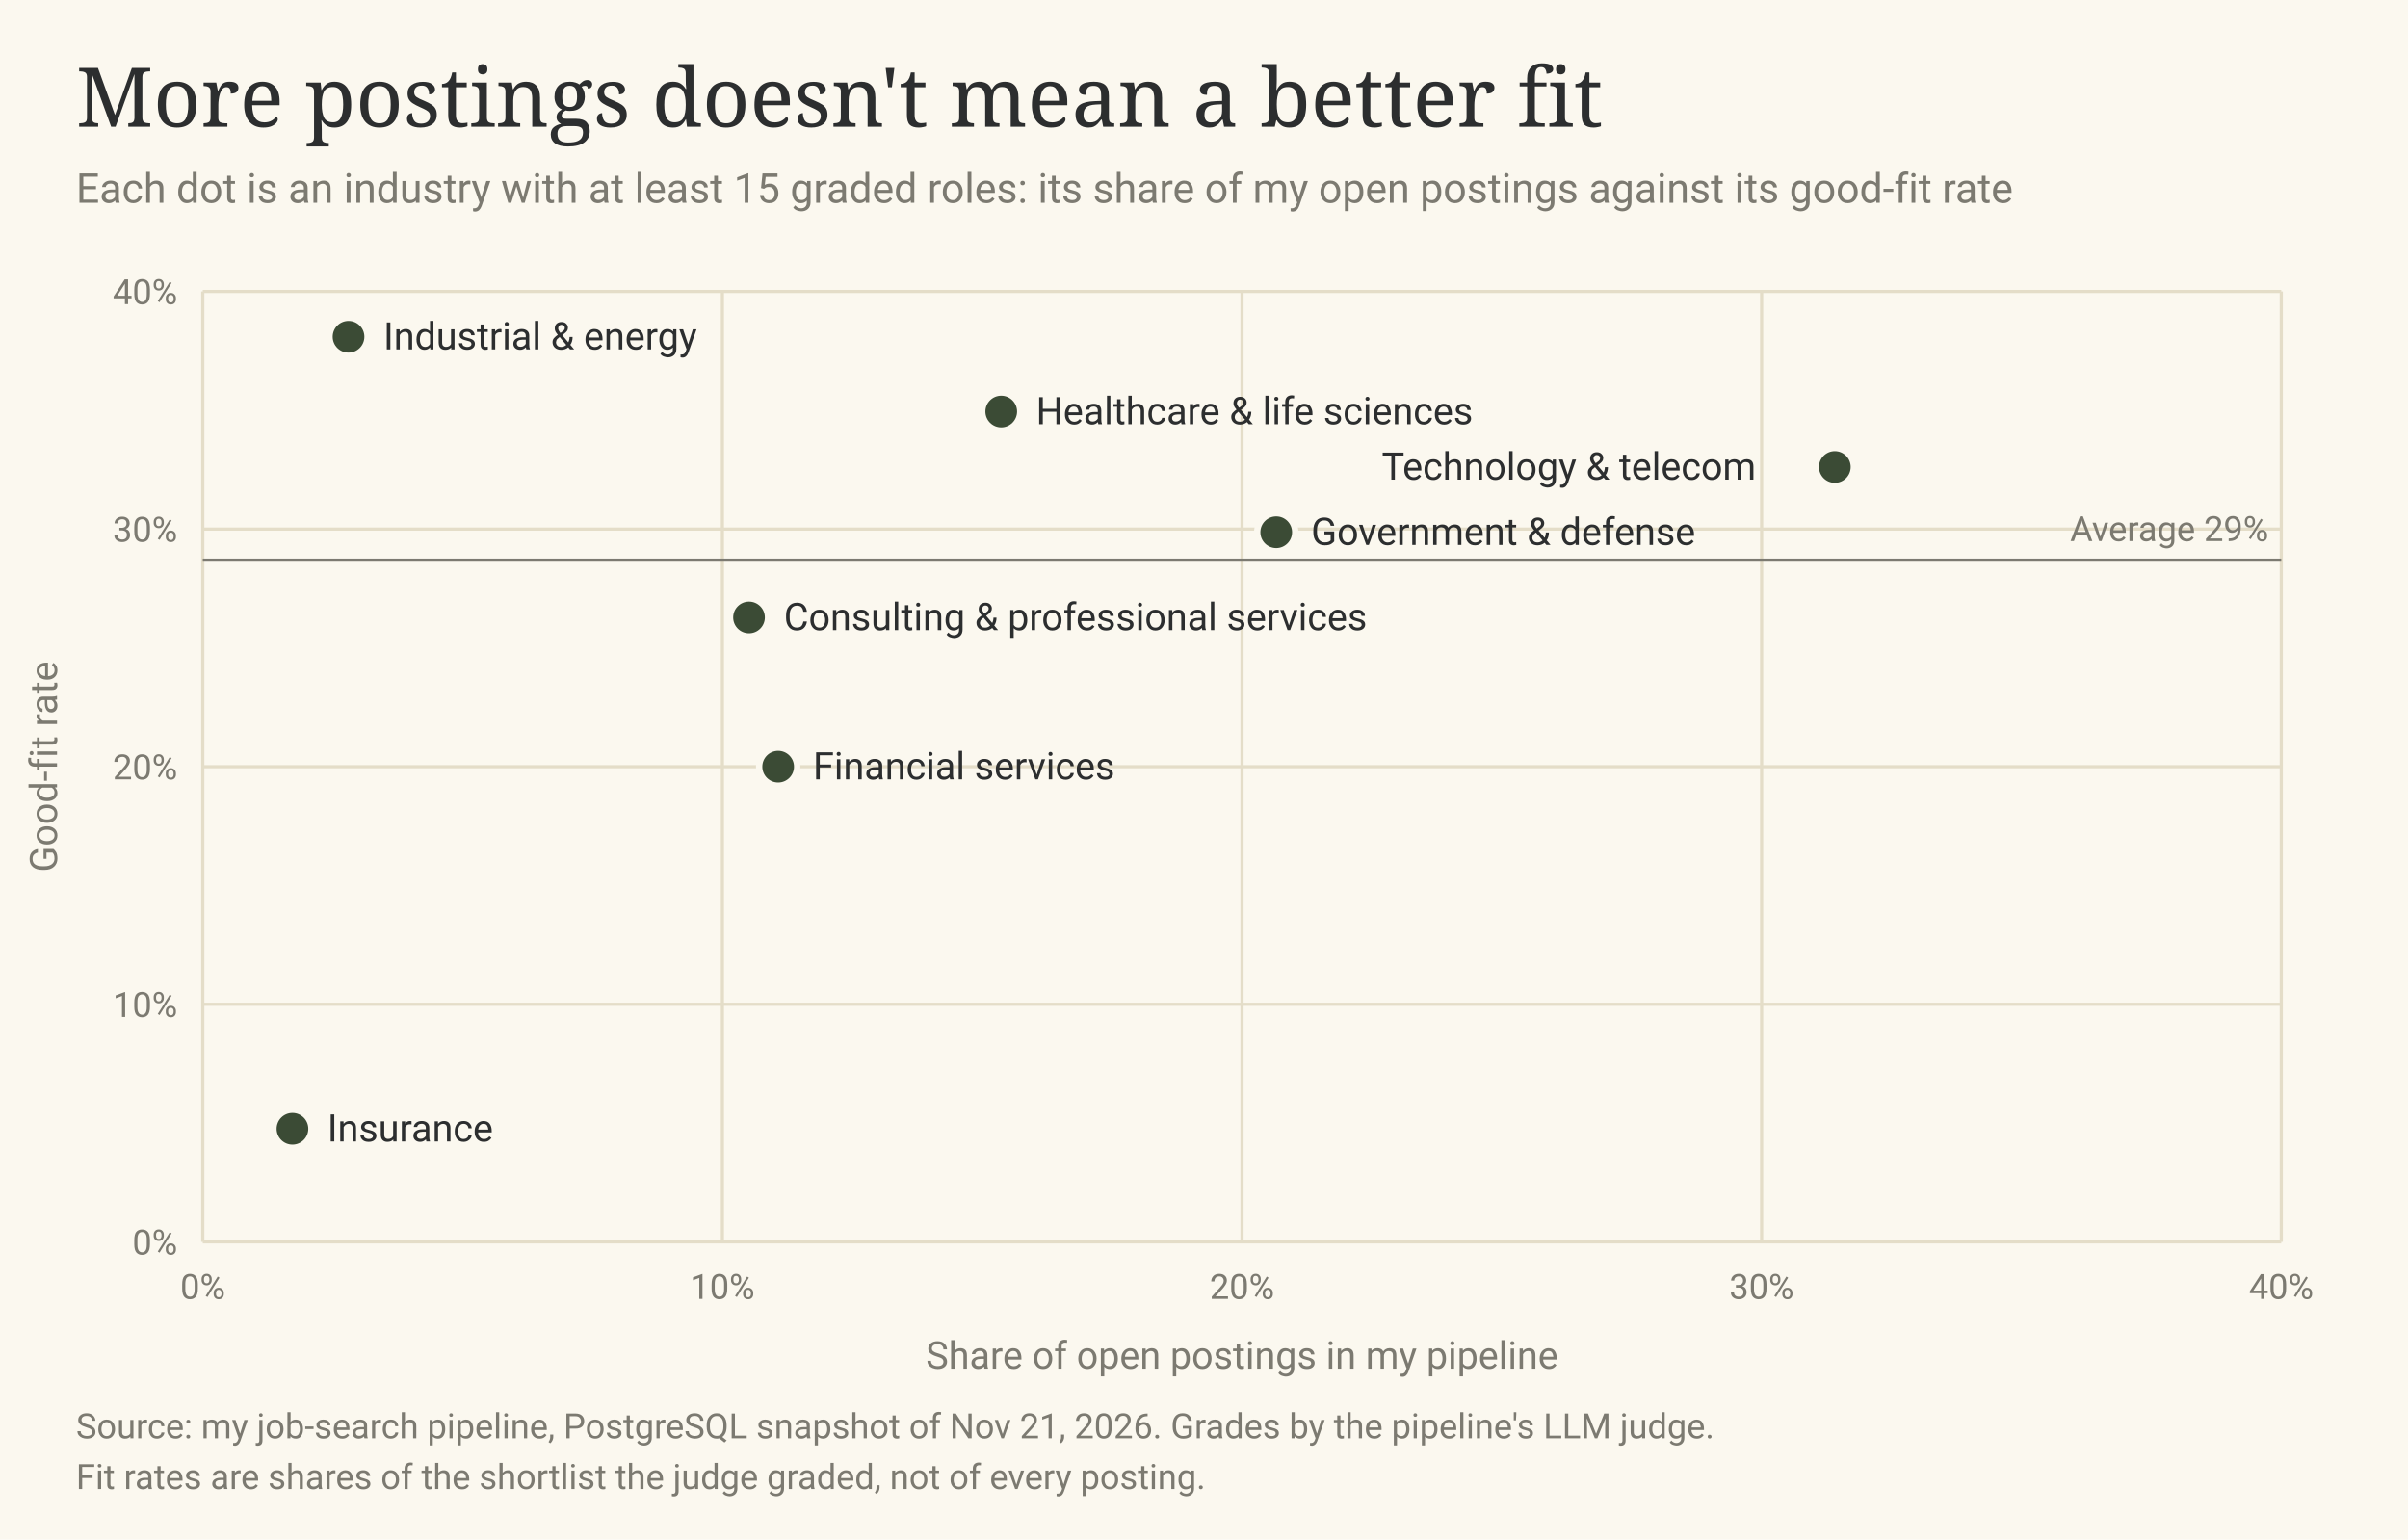
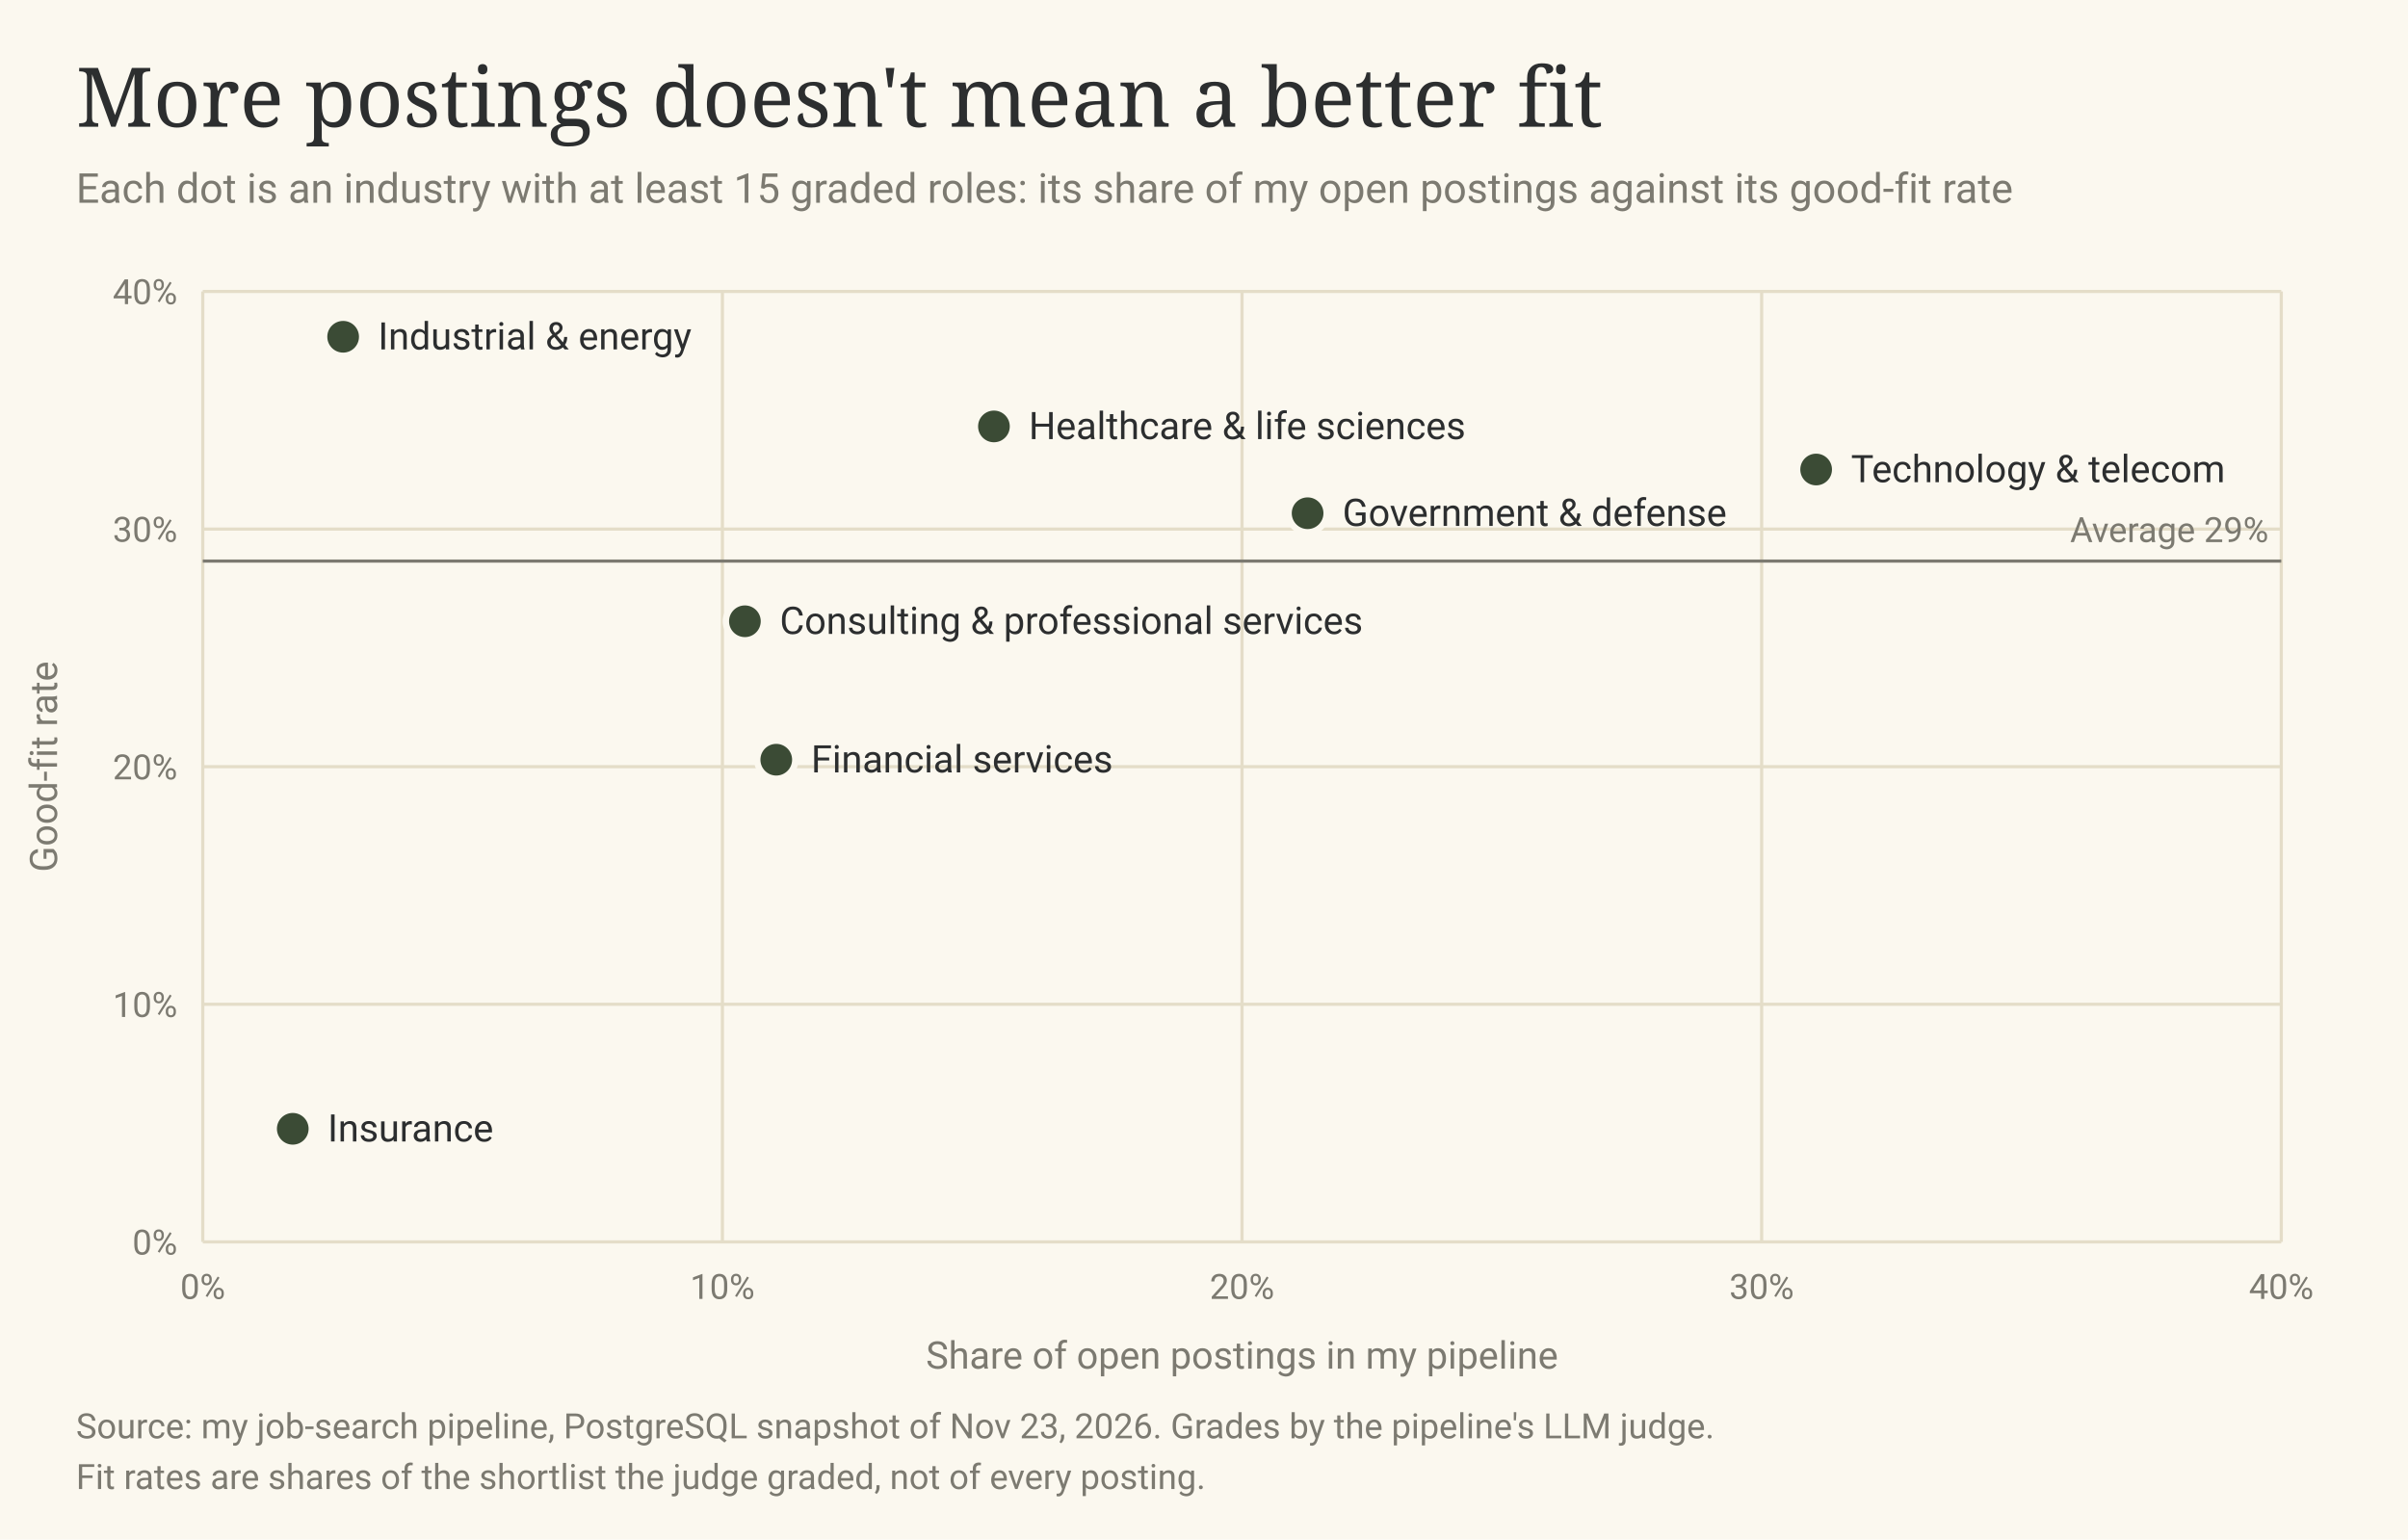
<svg xmlns="http://www.w3.org/2000/svg" viewBox="0 0 760 486" width="760" height="486" role="img" aria-labelledby="t d">
  <rect width="760" height="486" fill="#fbf8ef" />
  <text x="24" y="40" font-family="'Instrument Serif', 'Iowan Old Style', Georgia, serif" font-size="26" fill="#2c2e2f">More postings doesn't mean a better fit</text>
  <text x="24" y="64" font-family="-apple-system, BlinkMacSystemFont, 'Segoe UI', Roboto, Inter, sans-serif" font-size="13" fill="#7c7a71">Each dot is an industry with at least 15 graded roles: its share of my open postings against its good-fit rate</text>
  <line x1="64.0" y1="92" x2="64.0" y2="392" stroke="#e4ddc8" stroke-width="1" />
  <text x="64.0" y="410" text-anchor="middle" font-family="-apple-system, BlinkMacSystemFont, 'Segoe UI', Roboto, Inter, sans-serif" font-size="11" fill="#7c7a71">0%</text>
  <line x1="228.0" y1="92" x2="228.0" y2="392" stroke="#e4ddc8" stroke-width="1" />
  <text x="228.0" y="410" text-anchor="middle" font-family="-apple-system, BlinkMacSystemFont, 'Segoe UI', Roboto, Inter, sans-serif" font-size="11" fill="#7c7a71">10%</text>
  <line x1="392.0" y1="92" x2="392.0" y2="392" stroke="#e4ddc8" stroke-width="1" />
  <text x="392.0" y="410" text-anchor="middle" font-family="-apple-system, BlinkMacSystemFont, 'Segoe UI', Roboto, Inter, sans-serif" font-size="11" fill="#7c7a71">20%</text>
  <line x1="556.0" y1="92" x2="556.0" y2="392" stroke="#e4ddc8" stroke-width="1" />
  <text x="556.0" y="410" text-anchor="middle" font-family="-apple-system, BlinkMacSystemFont, 'Segoe UI', Roboto, Inter, sans-serif" font-size="11" fill="#7c7a71">30%</text>
  <line x1="720.0" y1="92" x2="720.0" y2="392" stroke="#e4ddc8" stroke-width="1" />
  <text x="720.0" y="410" text-anchor="middle" font-family="-apple-system, BlinkMacSystemFont, 'Segoe UI', Roboto, Inter, sans-serif" font-size="11" fill="#7c7a71">40%</text>
  <line x1="64" y1="392.0" x2="720" y2="392.0" stroke="#e4ddc8" stroke-width="1" />
  <text x="56" y="396.0" text-anchor="end" font-family="-apple-system, BlinkMacSystemFont, 'Segoe UI', Roboto, Inter, sans-serif" font-size="11" fill="#7c7a71">0%</text>
  <line x1="64" y1="317.0" x2="720" y2="317.0" stroke="#e4ddc8" stroke-width="1" />
  <text x="56" y="321.0" text-anchor="end" font-family="-apple-system, BlinkMacSystemFont, 'Segoe UI', Roboto, Inter, sans-serif" font-size="11" fill="#7c7a71">10%</text>
  <line x1="64" y1="242.0" x2="720" y2="242.0" stroke="#e4ddc8" stroke-width="1" />
  <text x="56" y="246.0" text-anchor="end" font-family="-apple-system, BlinkMacSystemFont, 'Segoe UI', Roboto, Inter, sans-serif" font-size="11" fill="#7c7a71">20%</text>
  <line x1="64" y1="167.0" x2="720" y2="167.0" stroke="#e4ddc8" stroke-width="1" />
  <text x="56" y="171.0" text-anchor="end" font-family="-apple-system, BlinkMacSystemFont, 'Segoe UI', Roboto, Inter, sans-serif" font-size="11" fill="#7c7a71">30%</text>
  <line x1="64" y1="92.0" x2="720" y2="92.0" stroke="#e4ddc8" stroke-width="1" />
  <text x="56" y="96.0" text-anchor="end" font-family="-apple-system, BlinkMacSystemFont, 'Segoe UI', Roboto, Inter, sans-serif" font-size="11" fill="#7c7a71">40%</text>
  <text x="392.0" y="432" text-anchor="middle" font-family="-apple-system, BlinkMacSystemFont, 'Segoe UI', Roboto, Inter, sans-serif" font-size="12" fill="#7c7a71">Share of open postings in my pipeline</text>
  <text transform="translate(18 242.0) rotate(-90)" text-anchor="middle" font-family="-apple-system, BlinkMacSystemFont, 'Segoe UI', Roboto, Inter, sans-serif" font-size="12" fill="#7c7a71">Good-fit rate</text>
-   <line x1="64" y1="176.8" x2="720" y2="176.8" stroke="#7c7a71" stroke-width="1" />
-   <text x="716" y="170.8" text-anchor="end" font-family="-apple-system, BlinkMacSystemFont, 'Segoe UI', Roboto, Inter, sans-serif" font-size="11" fill="#7c7a71">Average 29%</text>
+   <line x1="64" y1="177.1" x2="720" y2="177.1" stroke="#7c7a71" stroke-width="1" />
+   <text x="716" y="171.1" text-anchor="end" font-family="-apple-system, BlinkMacSystemFont, 'Segoe UI', Roboto, Inter, sans-serif" font-size="11" fill="#7c7a71">Average 29%</text>
  <g>
-     <circle cx="110.0" cy="106.3" r="6" fill="#3b4b35" stroke="#fbf8ef" stroke-width="2" />
-     <text x="121.0" y="110.3" font-family="-apple-system, BlinkMacSystemFont, 'Segoe UI', Roboto, Inter, sans-serif" font-size="12" fill="#2c2e2f">Industrial &amp; energy</text>
+     <circle cx="108.3" cy="106.3" r="6" fill="#3b4b35" stroke="#fbf8ef" stroke-width="2" />
+     <text x="119.3" y="110.3" font-family="-apple-system, BlinkMacSystemFont, 'Segoe UI', Roboto, Inter, sans-serif" font-size="12" fill="#2c2e2f">Industrial &amp; energy</text>
  </g>
  <g>
-     <circle cx="316.0" cy="129.9" r="6" fill="#3b4b35" stroke="#fbf8ef" stroke-width="2" />
-     <text x="327.0" y="133.9" font-family="-apple-system, BlinkMacSystemFont, 'Segoe UI', Roboto, Inter, sans-serif" font-size="12" fill="#2c2e2f">Healthcare &amp; life sciences</text>
+     <circle cx="313.7" cy="134.6" r="6" fill="#3b4b35" stroke="#fbf8ef" stroke-width="2" />
+     <text x="324.7" y="138.6" font-family="-apple-system, BlinkMacSystemFont, 'Segoe UI', Roboto, Inter, sans-serif" font-size="12" fill="#2c2e2f">Healthcare &amp; life sciences</text>
  </g>
  <g>
-     <circle cx="579.1" cy="147.4" r="6" fill="#3b4b35" stroke="#fbf8ef" stroke-width="2" />
-     <text x="436.1" y="151.4" font-family="-apple-system, BlinkMacSystemFont, 'Segoe UI', Roboto, Inter, sans-serif" font-size="12" fill="#2c2e2f">Technology &amp; telecom</text>
+     <circle cx="573.2" cy="148.2" r="6" fill="#3b4b35" stroke="#fbf8ef" stroke-width="2" />
+     <text x="584.2" y="152.2" font-family="-apple-system, BlinkMacSystemFont, 'Segoe UI', Roboto, Inter, sans-serif" font-size="12" fill="#2c2e2f">Technology &amp; telecom</text>
  </g>
  <g>
-     <circle cx="402.8" cy="168.0" r="6" fill="#3b4b35" stroke="#fbf8ef" stroke-width="2" />
-     <text x="413.8" y="172.0" font-family="-apple-system, BlinkMacSystemFont, 'Segoe UI', Roboto, Inter, sans-serif" font-size="12" fill="#2c2e2f">Government &amp; defense</text>
+     <circle cx="412.7" cy="162.0" r="6" fill="#3b4b35" stroke="#fbf8ef" stroke-width="2" />
+     <text x="423.7" y="166.0" font-family="-apple-system, BlinkMacSystemFont, 'Segoe UI', Roboto, Inter, sans-serif" font-size="12" fill="#2c2e2f">Government &amp; defense</text>
  </g>
  <g>
-     <circle cx="236.4" cy="194.9" r="6" fill="#3b4b35" stroke="#fbf8ef" stroke-width="2" />
-     <text x="247.4" y="198.9" font-family="-apple-system, BlinkMacSystemFont, 'Segoe UI', Roboto, Inter, sans-serif" font-size="12" fill="#2c2e2f">Consulting &amp; professional services</text>
+     <circle cx="235.1" cy="196.1" r="6" fill="#3b4b35" stroke="#fbf8ef" stroke-width="2" />
+     <text x="246.1" y="200.1" font-family="-apple-system, BlinkMacSystemFont, 'Segoe UI', Roboto, Inter, sans-serif" font-size="12" fill="#2c2e2f">Consulting &amp; professional services</text>
  </g>
  <g>
-     <circle cx="245.6" cy="242.0" r="6" fill="#3b4b35" stroke="#fbf8ef" stroke-width="2" />
-     <text x="256.6" y="246.0" font-family="-apple-system, BlinkMacSystemFont, 'Segoe UI', Roboto, Inter, sans-serif" font-size="12" fill="#2c2e2f">Financial services</text>
+     <circle cx="245.0" cy="239.8" r="6" fill="#3b4b35" stroke="#fbf8ef" stroke-width="2" />
+     <text x="256.0" y="243.8" font-family="-apple-system, BlinkMacSystemFont, 'Segoe UI', Roboto, Inter, sans-serif" font-size="12" fill="#2c2e2f">Financial services</text>
  </g>
  <g>
-     <circle cx="92.3" cy="356.3" r="6" fill="#3b4b35" stroke="#fbf8ef" stroke-width="2" />
-     <text x="103.3" y="360.3" font-family="-apple-system, BlinkMacSystemFont, 'Segoe UI', Roboto, Inter, sans-serif" font-size="12" fill="#2c2e2f">Insurance</text>
+     <circle cx="92.4" cy="356.3" r="6" fill="#3b4b35" stroke="#fbf8ef" stroke-width="2" />
+     <text x="103.4" y="360.3" font-family="-apple-system, BlinkMacSystemFont, 'Segoe UI', Roboto, Inter, sans-serif" font-size="12" fill="#2c2e2f">Insurance</text>
  </g>
-   <text x="24" y="454" font-family="-apple-system, BlinkMacSystemFont, 'Segoe UI', Roboto, Inter, sans-serif" font-size="11" fill="#7c7a71">Source: my job-search pipeline, PostgreSQL snapshot of Nov 21, 2026. Grades by the pipeline's LLM judge.</text>
+   <text x="24" y="454" font-family="-apple-system, BlinkMacSystemFont, 'Segoe UI', Roboto, Inter, sans-serif" font-size="11" fill="#7c7a71">Source: my job-search pipeline, PostgreSQL snapshot of Nov 23, 2026. Grades by the pipeline's LLM judge.</text>
  <text x="24" y="470" font-family="-apple-system, BlinkMacSystemFont, 'Segoe UI', Roboto, Inter, sans-serif" font-size="11" fill="#7c7a71">Fit rates are shares of the shortlist the judge graded, not of every posting.</text>
</svg>
